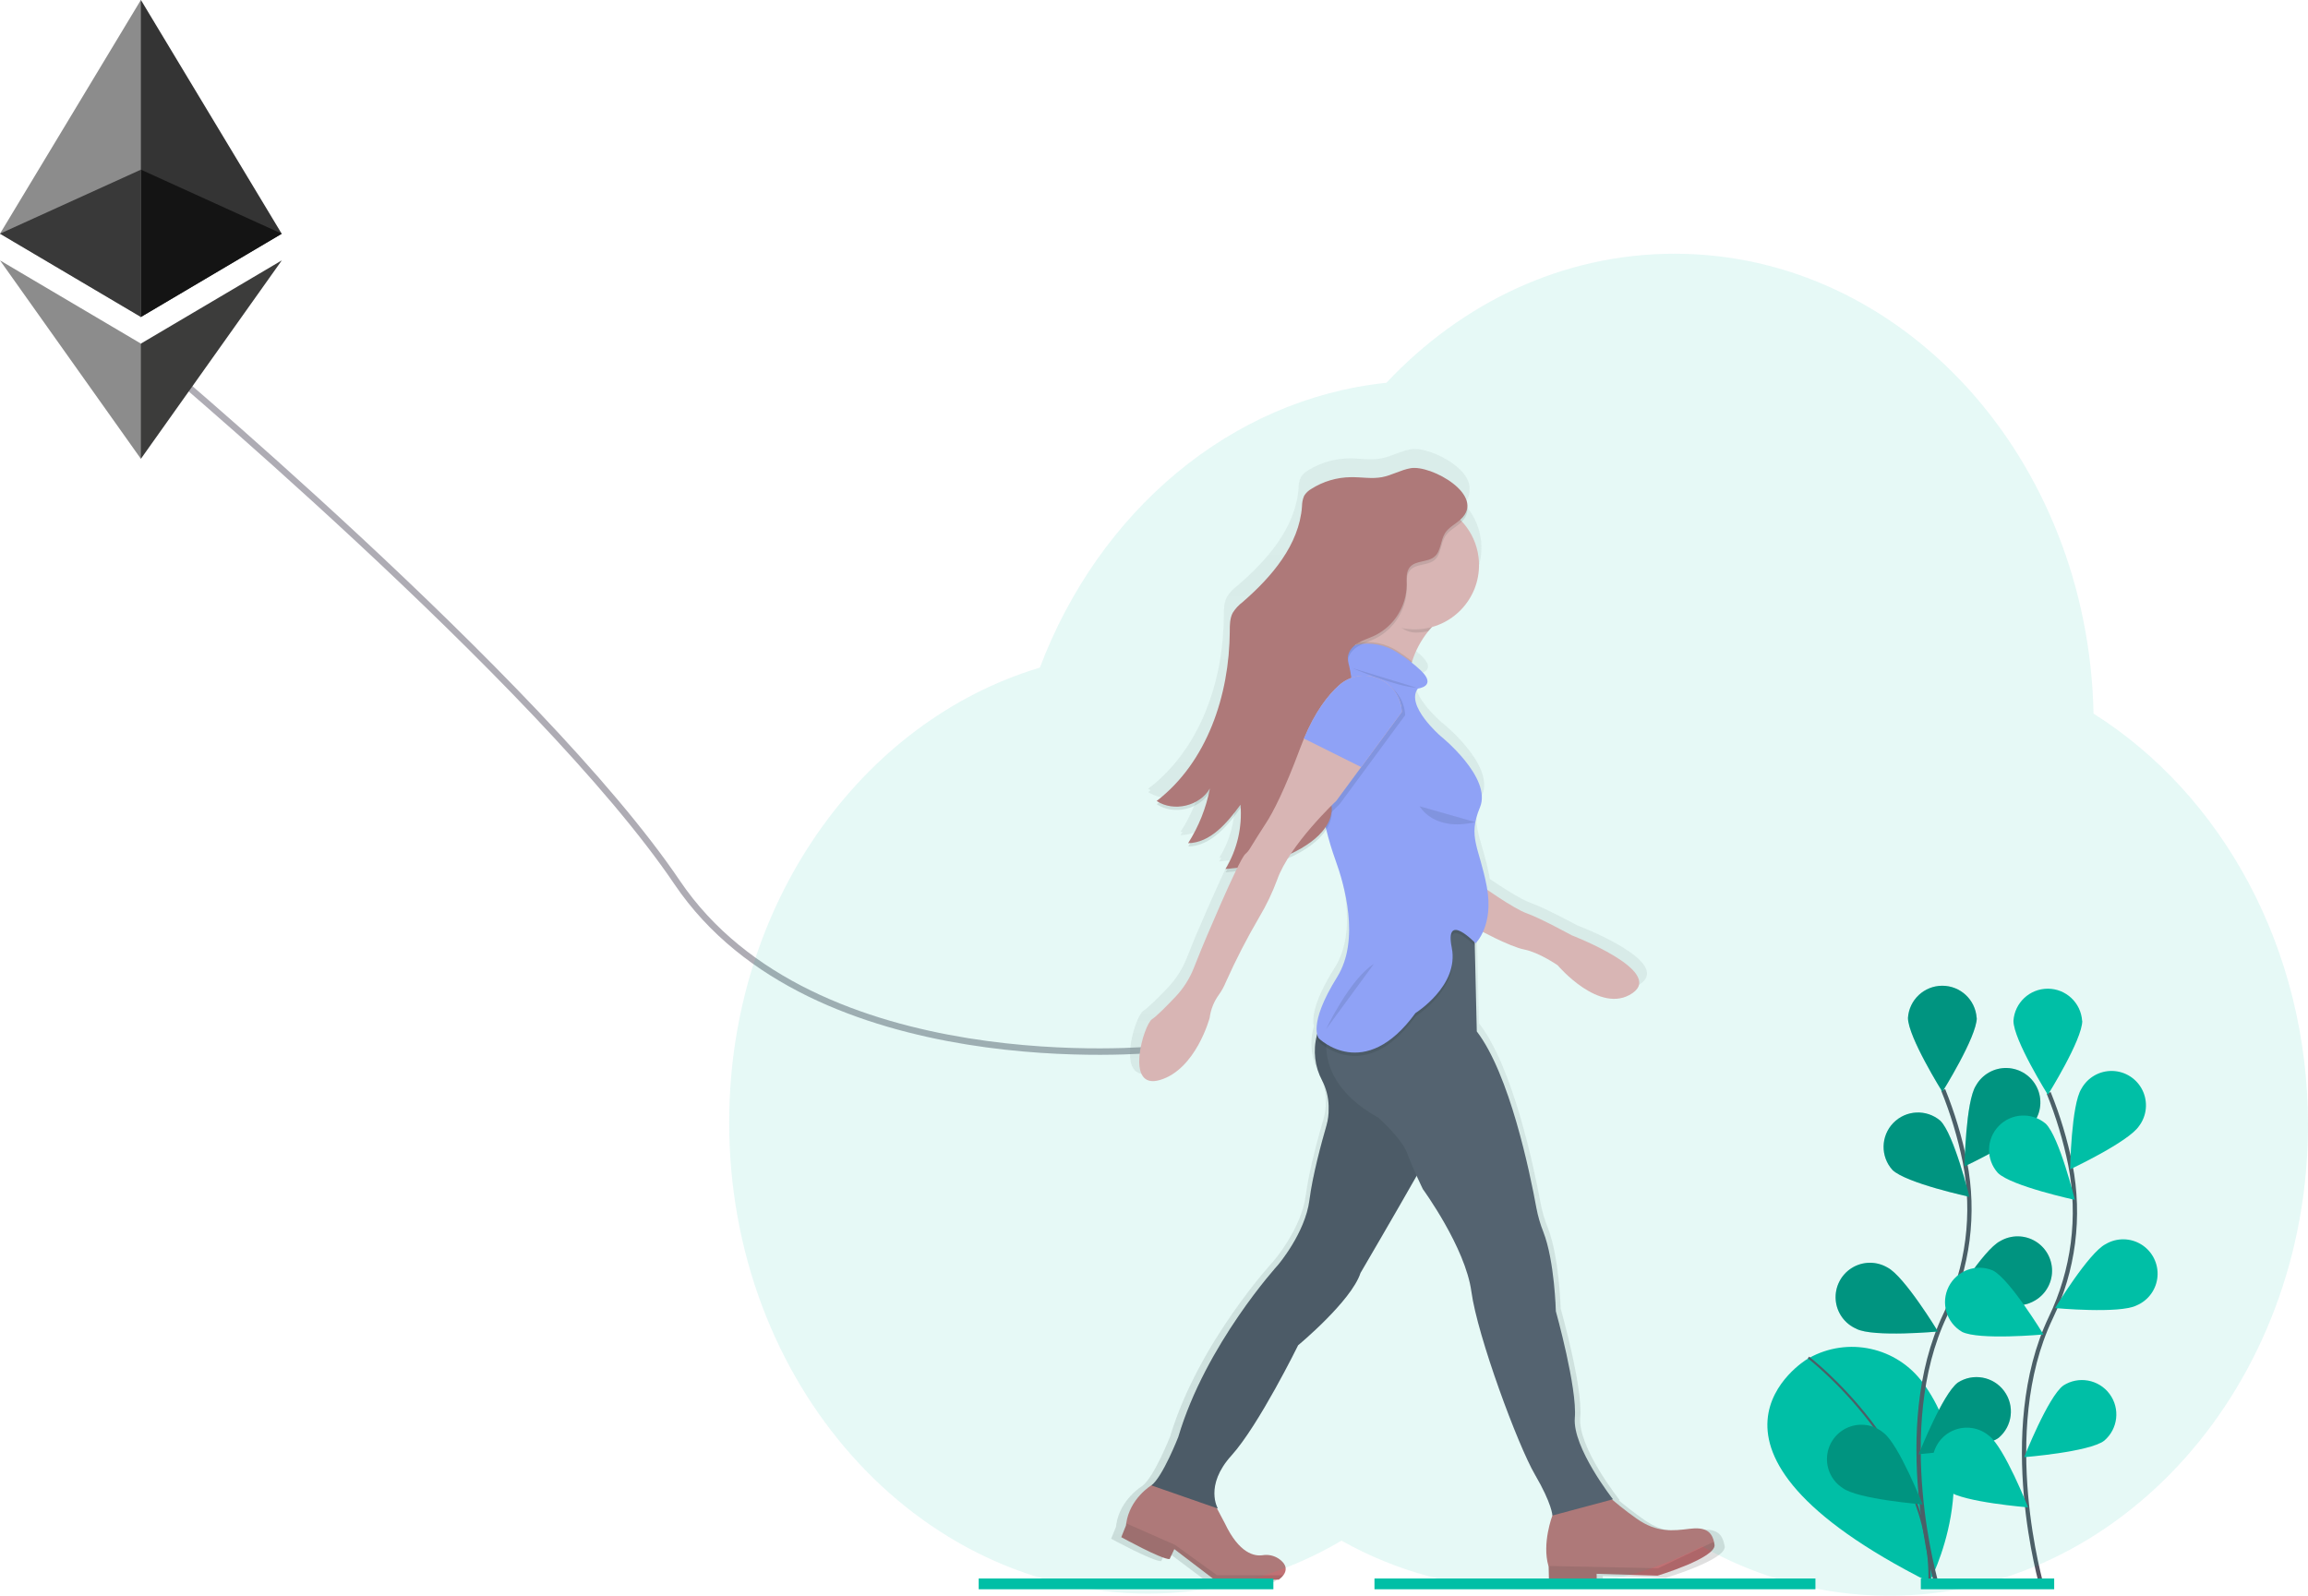
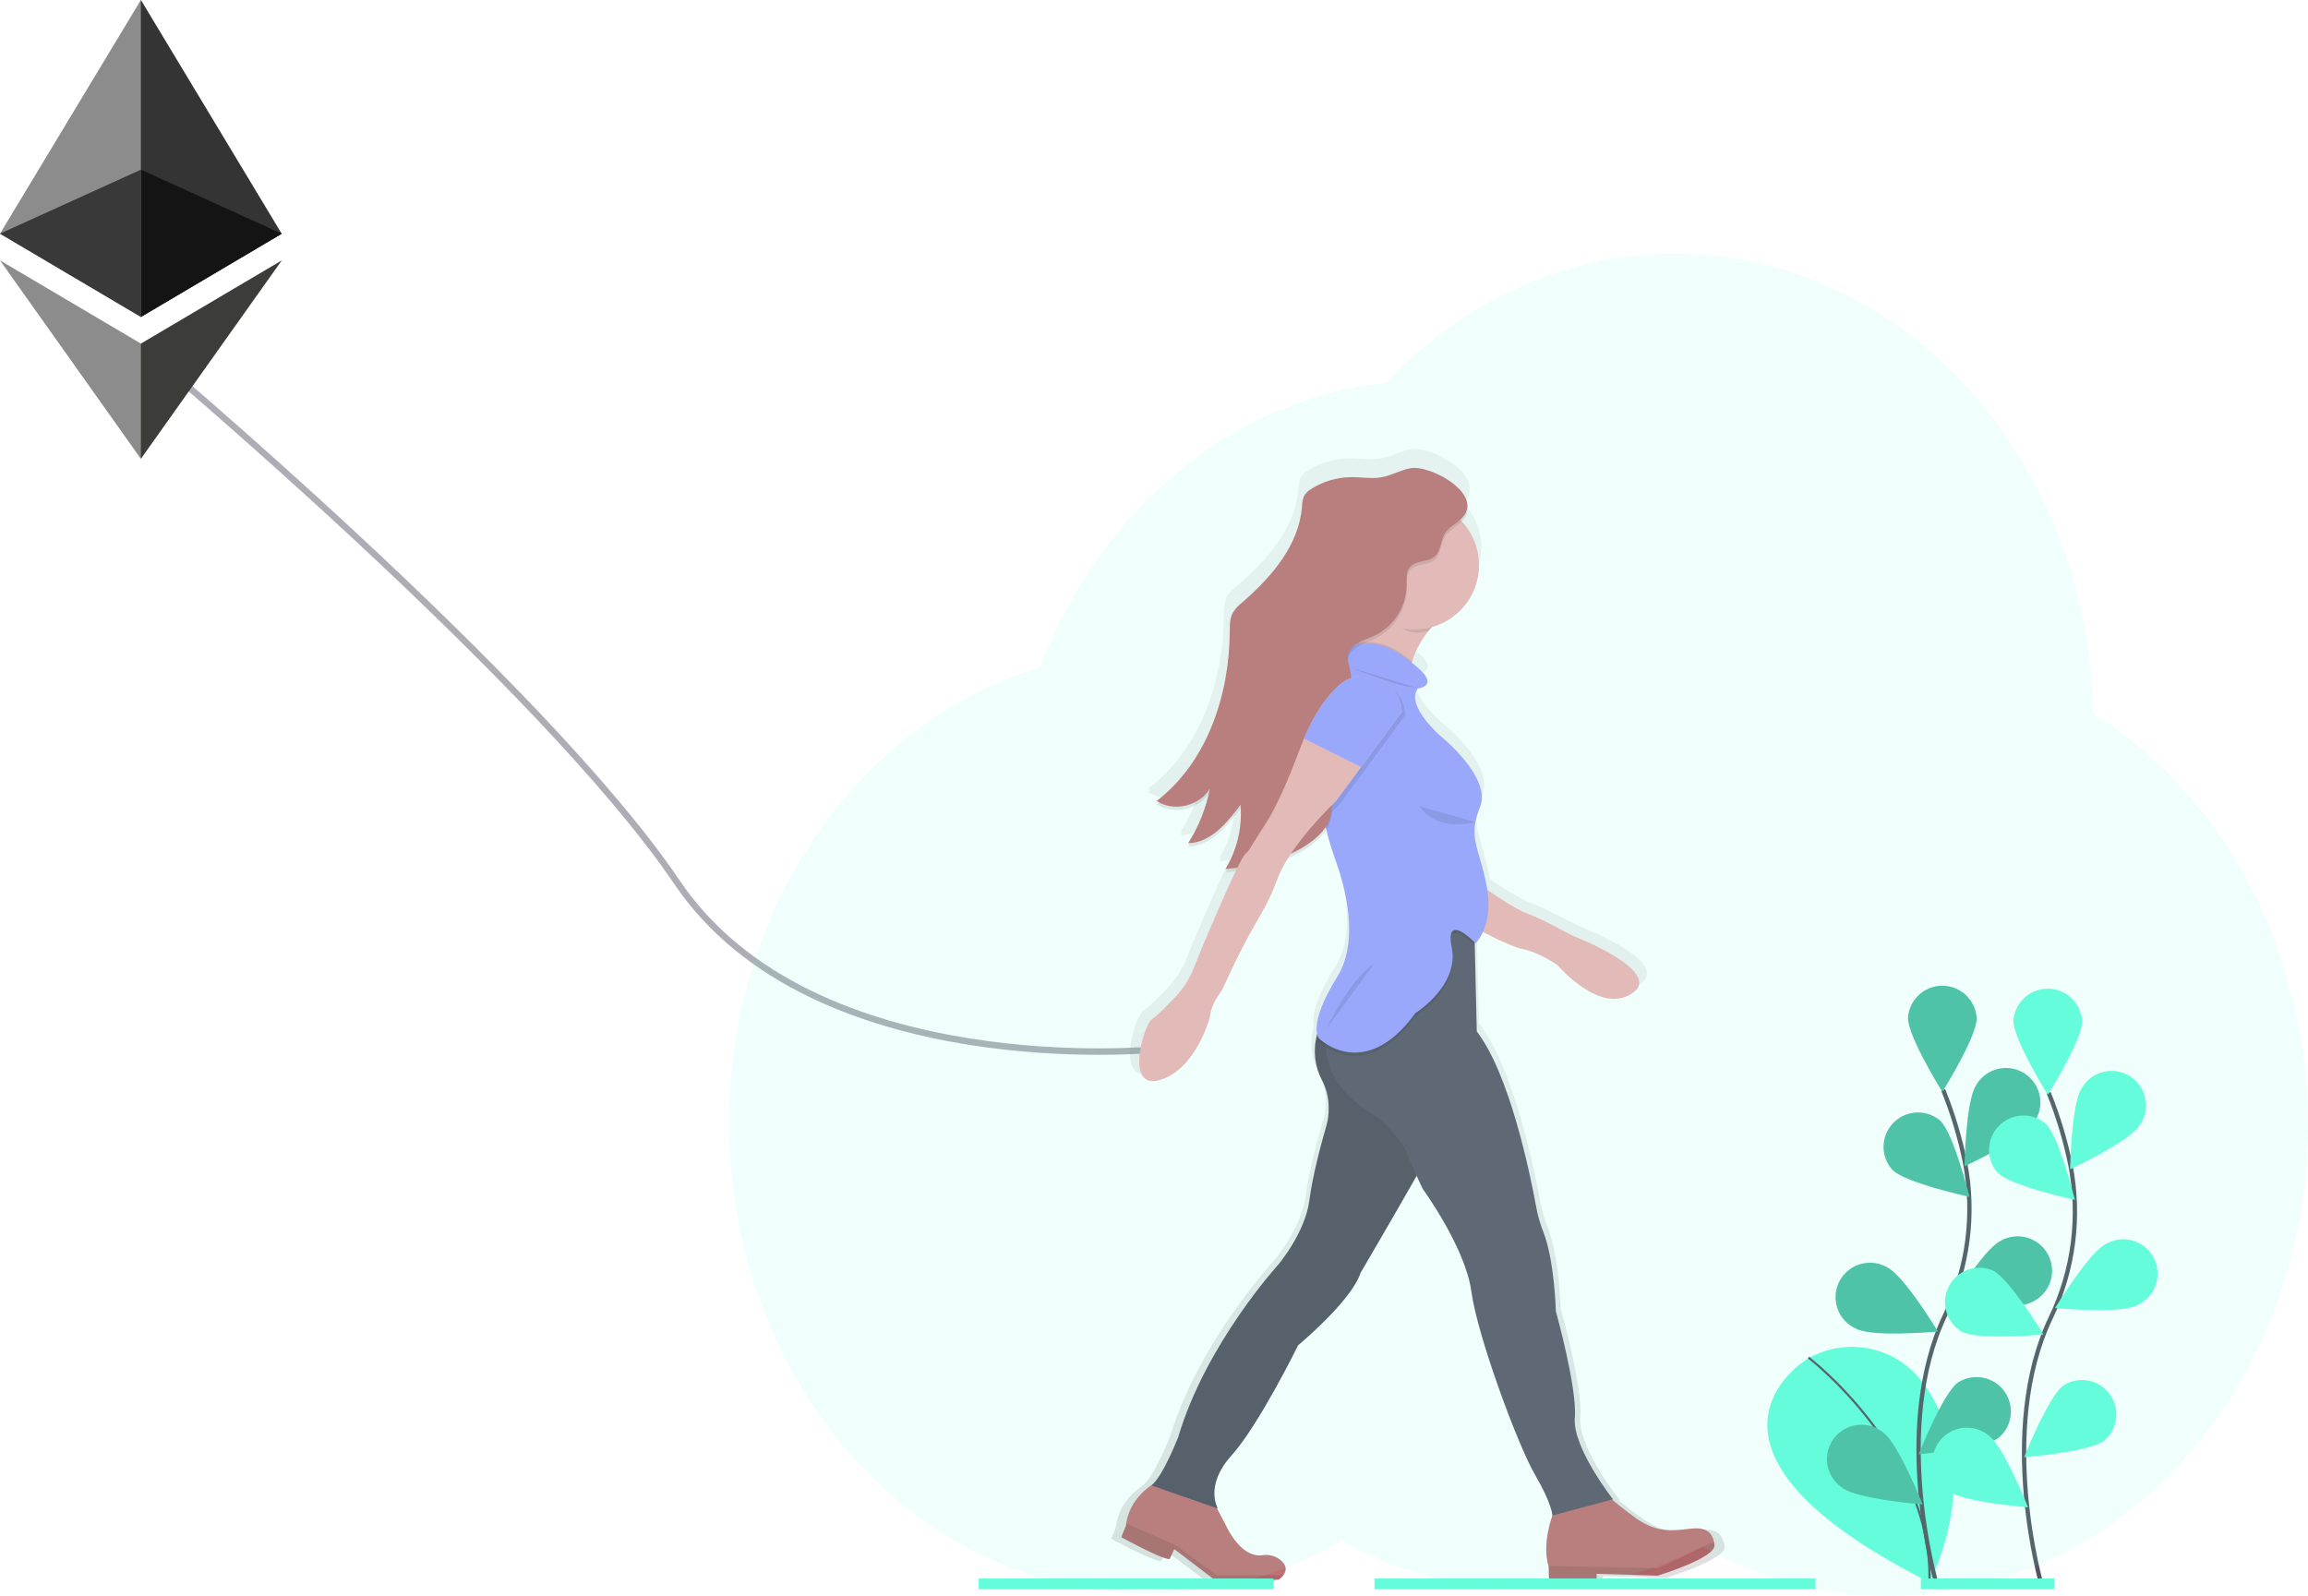
<svg xmlns="http://www.w3.org/2000/svg" id="b1dfe96f-fe37-4185-8264-ce8c2a4cb4b9" data-name="Layer 1" width="1073" height="741.95" viewBox="0 0 1073 741.95">
  <defs>
    <linearGradient id="81c36db9-452d-475d-884d-b278af2ef6e6" x1="717.06" y1="814.6" x2="717.06" y2="285.55" gradientTransform="translate(-12.74 19.35) rotate(-1.34)" gradientUnits="userSpaceOnUse">
      <stop offset="0" stop-color="gray" stop-opacity="0.25" />
      <stop offset="0.54" stop-color="gray" stop-opacity="0.12" />
      <stop offset="1" stop-color="gray" stop-opacity="0.1" />
    </linearGradient>
  </defs>
  <path d="M129.5,240.48S315.09,395.75,378.29,489.31,601,566.95,601,566.95" transform="translate(-63.5 -79.02)" fill="none" stroke="#5d596a" stroke-miterlimit="10" stroke-width="3" opacity="0.5" />
  <path d="M865,796.59c-1.21-5.16-4.51-7-11.78-6.12-7.9,1-15.79,1.93-25.45-4.87-5.12-3.6-9.1-6.78-11.73-9l.43-.11S796.9,752,798.15,737.9s-9.1-50.52-9.1-50.52-.56-23.79-6-37.6a60.66,60.66,0,0,1-3.3-11.21c-3.22-17.42-12.92-63.47-28.64-83.77l-1-40.59,0-1.56.41.41a18.49,18.49,0,0,0,3.5-5.36c4.61,2.37,14.55,7.28,19.93,8.33,7.16,1.39,16,7.43,16,7.43s20.35,23.72,35.94,13.21-29.15-27.42-29.15-27.42-15.24-8.23-21.62-10.42c-4.52-1.55-13.91-7.68-19-11.13q-.13-.83-.3-1.69c-2.94-15.22-7.24-21-5.46-30.39a34.56,34.56,0,0,1,2.21-7c6-14.19-19-33.9-19-33.9s-17-14.43-10.82-22.38c0,0,9.48-1,1.38-8.62-1.39-1.31-2.83-2.52-4.26-3.64.06-.21.12-.41.19-.62a44,44,0,0,1,7.78-14.3c.54-.67,1.12-1.33,1.73-2a30.53,30.53,0,0,0,22.67-30.06,30.06,30.06,0,0,0-8.18-19.92,8,8,0,0,0,2.6-6.82c.82-9.9-19.05-19.9-27.35-18.44-4.73.83-9,3.38-13.74,4.25-4.91.9-10-.08-15,0a36.48,36.48,0,0,0-18.89,5.52A9.62,9.62,0,0,0,668.2,301a12.52,12.52,0,0,0-1,5.14c-1.4,18.21-14.58,33.36-28.58,45.33a18.9,18.9,0,0,0-4.74,5.15c-1.42,2.68-1.39,5.85-1.41,8.87-.22,30.18-10.92,61.88-35.2,80.28.38.24.76.47,1.16.68-.37.29-.74.6-1.12.88,7.89,5.13,19.75,2.63,25-5a73.9,73.9,0,0,1-10,23.49l1-.05c-.33.54-.65,1.08-1,1.61,10.82-.23,18.79-9.66,25.2-18.26.07.83.12,1.67.15,2.5A50.39,50.39,0,0,1,630.33,478l1-.09q-.47.84-1,1.66,2.39-.2,4.78-.49c-6.38,13-16.39,36.7-16.39,36.7L615,525a42.37,42.37,0,0,1-8.63,13.31c-4.05,4.23-9.16,9.37-11.35,10.74-3.9,2.43-13.46,33.88,3.84,28.79s23.86-29.44,23.86-29.44a23.59,23.59,0,0,1,4.49-11,29.5,29.5,0,0,0,3.28-5.89,314.81,314.81,0,0,1,16.11-30.85,107.61,107.61,0,0,0,8.63-17.78,52.4,52.4,0,0,1,5.09-10,56.25,56.25,0,0,0,11-6.13,29.33,29.33,0,0,0,7.43-7.5,141.18,141.18,0,0,0,4.47,14.53c4.2,11.36,11.87,37.66.76,55.25-10.19,16.14-10.41,23.95-9.65,27.17,0,.17-.1.34-.15.52a29.21,29.21,0,0,0,2.55,21.42,27.47,27.47,0,0,1,3.13,11.91l0,1.19a26.63,26.63,0,0,1-1.08,8.14c-2.17,7.36-6.69,23.58-8.2,35.33-2,15.66-15.11,30.79-15.11,30.79s-34.75,37.5-48,81.52c0,0-7.47,18.91-12.92,22.94,0,0-10.37,6.17-12.1,18,0,.32-.09.64-.12,1l-2.25,5.52S599.4,805,603.36,804.9l2.26-4.74,20.15,15.14,30.07-.7a9.49,9.49,0,0,0,2.17-2c1.44-1.88,2.29-4.82-2.27-7.88a10.93,10.93,0,0,0-7.66-1.61c-3.87.57-11.27-.72-18.2-15.19l-3.82-7.12.49.17s-6.59-10.77,6.54-25.13,32-52.26,32-52.26,25.64-20.89,30.08-34.27c0,0,17.1-28.87,27-46,1.65,3.58,3,6.29,3,6.29s20.44,27.62,23.31,48.63S770.74,751,779,764.88s8.37,19.32,8.37,19.32-5.12,13.12-1.91,23.9l.1.34.15,6.24,23,.24-.07-3.12,29.32.87s28.31-8.47,27.37-14.69Q865.16,797.25,865,796.59Z" transform="translate(-63.5 -79.02)" fill="url(#81c36db9-452d-475d-884d-b278af2ef6e6)" />
  <path d="M737.08,363.61a46,46,0,0,0-9.56,8.9,43.36,43.36,0,0,0-7.52,14,38.63,38.63,0,0,0-2,12.74l-14.85-12.67-19,4.28A60,60,0,0,0,694.32,378a64.36,64.36,0,0,0,6-13.47,49.88,49.88,0,0,0,2.09-9.34S757.43,349.35,737.08,363.61Z" transform="translate(-63.5 -79.02)" fill="#efb4b6" />
  <path d="M660.12,811.48a9.22,9.22,0,0,1-2.1,2l-29.09.68L609.44,799.3l-2.19,4.65c-3.83.09-22.45-10.2-22.45-10.2l2.17-5.41c0-.32.07-.64.12-1,1.67-11.66,11.7-17.7,11.7-17.7l3.79-1.62,23.11,5.59,7.21,13.62c6.71,14.2,13.86,15.47,17.61,14.91a10.45,10.45,0,0,1,7.41,1.58C662.34,806.75,661.51,809.64,660.12,811.48Z" transform="translate(-63.5 -79.02)" fill="#c17174" />
  <path d="M860.59,797.24c.91,6.11-26.47,14.41-26.47,14.41l-28.36-.87.07,3.06-22.21-.25-.14-6.12-.1-.33c-3.1-10.58,1.84-23.45,1.84-23.45l2.21-3.88,22.05-6.64a148.35,148.35,0,0,0,14.83,11.91c9.35,6.67,17,5.73,24.62,4.78,7-.87,10.23.95,11.4,6Q860.48,796.52,860.59,797.24Z" transform="translate(-63.5 -79.02)" fill="#c17174" />
  <path d="M728.41,614.24c-.73,1.56-3.13,5.89-6.32,11.52C712.57,642.58,696,670.9,696,670.9,691.75,684,667,704.52,667,704.52s-18.27,37.19-31,51.27-6.31,24.65-6.31,24.65l-30.89-10.76c5.27-4,12.49-22.5,12.49-22.5,12.77-43.19,46.37-80,46.37-80s12.67-14.85,14.61-30.21c1.45-11.53,5.82-27.44,7.92-34.66a26.48,26.48,0,0,0,1-8l0-1.17a27.27,27.27,0,0,0-3-11.68,29,29,0,0,1-2.48-21,24.18,24.18,0,0,1,3-7.1l7.55-2.2L713,543.38s1.65,5.81,3.88,14.12C722.05,576.89,730.45,609.9,728.41,614.24Z" transform="translate(-63.5 -79.02)" fill="#5d596a" />
  <path d="M728.41,614.24c-.73,1.56-3.13,5.89-6.32,11.52C712.57,642.58,696,670.9,696,670.9,691.75,684,667,704.52,667,704.52s-18.27,37.19-31,51.27-6.31,24.65-6.31,24.65l-30.89-10.76c5.27-4,12.49-22.5,12.49-22.5,12.77-43.19,46.37-80,46.37-80s12.67-14.85,14.61-30.21c1.45-11.53,5.82-27.44,7.92-34.66a26.48,26.48,0,0,0,1-8l0-1.17a27.27,27.27,0,0,0-3-11.68,29,29,0,0,1-2.48-21,24.18,24.18,0,0,1,3-7.1l7.55-2.2L713,543.38s1.65,5.81,3.88,14.12C722.05,576.89,730.45,609.9,728.41,614.24Z" transform="translate(-63.5 -79.02)" opacity="0.1" />
  <path d="M813.38,776.14l-28.16,7.55s-.13-5.36-8.1-19-26.78-64.47-29.56-85.08S725,631.93,725,631.93s-1.3-2.66-2.9-6.17c-1.48-3.25-3.2-7.22-4.38-10.5-2.46-6.83-13.41-16.53-13.41-16.53-20-11.12-24-24.43-24.23-32.76a23.54,23.54,0,0,1,1.07-8.05l5.14-6.74L696,538.42l32.87-35.23,20,4.13,1.2,51.28c15.21,19.92,24.61,65.1,27.73,82.2a60.2,60.2,0,0,0,3.2,11c5.27,13.55,5.82,36.89,5.82,36.89s10,35.76,8.82,49.57S813.38,776.14,813.38,776.14Z" transform="translate(-63.5 -79.02)" fill="#5d596a" />
  <path d="M751.54,490.4s15.58,11.12,21.75,13.28,20.92,10.23,20.92,10.23,43.28,16.6,28.2,26.91-34.77-13-34.77-13-8.56-5.93-15.49-7.3-21.66-9.45-21.66-9.45Z" transform="translate(-63.5 -79.02)" fill="#efb4b6" />
  <path d="M737.08,363.61a46,46,0,0,0-9.56,8.9,30,30,0,0,1-5.53.64c-8.42.2-12.78-9-18.34-14.5,1.75-5.56-1.23-3.42-1.23-3.42S757.43,349.35,737.08,363.61Z" transform="translate(-63.5 -79.02)" opacity="0.1" />
  <circle cx="721.26" cy="341.77" r="29.86" transform="translate(-71.31 -62.04) rotate(-1.34)" fill="#efb4b6" />
  <path d="M718,399.29l-14.85-12.67-19,4.28A60,60,0,0,0,694.32,378l.13,0a25.56,25.56,0,0,1,18.49,3.53,75.69,75.69,0,0,1,7.06,5A38.63,38.63,0,0,0,718,399.29Z" transform="translate(-63.5 -79.02)" opacity="0.1" />
  <path d="M748.87,507.31l.27,11.45c-2.31-2.31-13.79-13.22-10.66,2.58,3.47,17.53-16.9,30.26-16.9,30.26a73,73,0,0,1-4.74,5.89C700.68,575.4,686.36,570,680.07,566a21.75,21.75,0,0,1-3.4-2.59,5.43,5.43,0,0,1-1-2.9,24.18,24.18,0,0,1,3-7.1l7.55-2.2L696,538.42l32.87-35.23Z" transform="translate(-63.5 -79.02)" opacity="0.1" />
  <path d="M749.5,517.63s-14.53-15.36-11.05,2.17-16.9,30.26-16.9,30.26c-23.74,32.72-44.91,11.77-44.91,11.77s-5.5-6,8.52-28.54c10.74-17.26,3.32-43.06-.75-54.21A140.5,140.5,0,0,1,680,464.38l-1-4L676.68,451a100.58,100.58,0,0,1-2.5-33.43,95.92,95.92,0,0,1,4.66-22c1.54-4.56,3.27-8.48,5.13-10.82a17.37,17.37,0,0,1,10.49-6A25.52,25.52,0,0,1,713,382.32a69.39,69.39,0,0,1,11,8.4c7.83,7.47-1.33,8.46-1.33,8.46-5.94,7.8,10.47,22,10.47,22s24.19,19.34,18.39,33.27-.33,18.39,3.16,36.69S749.5,517.63,749.5,517.63Z" transform="translate(-63.5 -79.02)" fill="#9f9eff" />
  <path d="M719.28,298.26c-4.58.82-8.72,3.31-13.29,4.16-4.75.88-9.63-.08-14.47,0a34.9,34.9,0,0,0-18.27,5.41,9.35,9.35,0,0,0-3.4,3.22,12.43,12.43,0,0,0-1,5c-1.35,17.87-14.09,32.73-27.63,44.46a18.43,18.43,0,0,0-4.59,5c-1.38,2.63-1.34,5.74-1.36,8.71-.2,29.61-10.54,60.71-34,78.76,7.92,5.23,20,2.39,24.76-5.82a73,73,0,0,1-10.14,25.46c10.46-.22,18.17-9.48,24.37-17.91a49.89,49.89,0,0,1-7,29.92c14-1.21,28.3-4.23,39.62-12.51,5.18-3.79,9.89-9.31,9.78-15.73-.06-3.68-1.7-7.11-2.87-10.6-3.05-9.08-2.32-20.53,5.23-26.42a28.52,28.52,0,0,0,4-3.16c1.73-1.94,2.34-4.61,2.69-7.19a51.33,51.33,0,0,0-.94-18.82,13.85,13.85,0,0,1-.61-4c.17-2.83,2.3-5.2,4.72-6.66s5.18-2.26,7.75-3.47a26.58,26.58,0,0,0,14.89-23.5c0-2.87-.38-6.07,1.44-8.28,2.69-3.28,8.28-2.16,11.5-4.91,3.05-2.61,2.71-7.47,4.84-10.88,1.75-2.8,5-4.29,7.37-6.54C754.57,311,728.89,296.55,719.28,298.26Z" transform="translate(-63.5 -79.02)" opacity="0.1" />
  <path d="M716.76,411.38v.19L697.9,437.18l-11.56,15.69s-3.15,3-7.36,7.51L676.68,451a100.58,100.58,0,0,1-2.5-33.43c4.37-8.72,9.07-14.56,13.47-18.49A17.51,17.51,0,0,1,716.76,411.38Z" transform="translate(-63.5 -79.02)" opacity="0.1" />
  <path d="M719.24,296.73c-4.58.82-8.72,3.31-13.29,4.16-4.75.88-9.63-.08-14.47,0a34.9,34.9,0,0,0-18.27,5.41,9.35,9.35,0,0,0-3.4,3.22,12.43,12.43,0,0,0-1,5c-1.35,17.87-14.09,32.73-27.63,44.46a18.43,18.43,0,0,0-4.59,5c-1.38,2.63-1.34,5.74-1.36,8.71-.2,29.61-10.54,60.71-34,78.76,7.92,5.23,20,2.39,24.76-5.82a73,73,0,0,1-10.14,25.46c10.46-.22,18.17-9.48,24.37-17.91a49.89,49.89,0,0,1-7,29.92c14-1.21,28.3-4.23,39.62-12.51,5.18-3.79,9.89-9.31,9.78-15.73-.06-3.68-1.7-7.11-2.87-10.6-3.05-9.08-2.32-20.53,5.23-26.42a28.52,28.52,0,0,0,4-3.16c1.73-1.94,2.34-4.61,2.69-7.19a51.33,51.33,0,0,0-.94-18.82,13.85,13.85,0,0,1-.61-4c.17-2.83,2.3-5.2,4.72-6.66s5.18-2.26,7.75-3.47a26.58,26.58,0,0,0,14.89-23.5c0-2.87-.38-6.07,1.44-8.28,2.69-3.28,8.28-2.16,11.5-4.91,3.05-2.61,2.71-7.47,4.84-10.88,1.75-2.8,5-4.29,7.37-6.54C754.53,309.43,728.85,295,719.24,296.73Z" transform="translate(-63.5 -79.02)" fill="#c17174" />
  <path d="M715.19,409.88v.19l-18.87,25.61-11.56,15.69S663,471.8,657.29,488a106.16,106.16,0,0,1-8.34,17.44,310.22,310.22,0,0,0-15.57,30.26,29,29,0,0,1-3.17,5.77,23.34,23.34,0,0,0-4.34,10.82s-6.33,23.89-23.06,28.88-7.5-25.86-3.73-28.25c2.12-1.34,7.06-6.38,11-10.53a41.6,41.6,0,0,0,8.34-13.06l3.65-9.11s17.4-41.76,20.41-44.13a10.2,10.2,0,0,0,2.2-2.66c2.41-3.93,4.86-7.83,7.38-11.69,3.31-5.05,8.55-15.15,16.06-35.27.53-1.41,1.06-2.77,1.61-4.07,5.13-12.32,11-20,16.37-24.82A17.51,17.51,0,0,1,715.19,409.88Z" transform="translate(-63.5 -79.02)" fill="#efb4b6" />
  <path d="M715.19,409.88v.19l-18.87,25.61-26.62-13.26c5.13-12.32,11-20,16.37-24.82A17.51,17.51,0,0,1,715.19,409.88Z" transform="translate(-63.5 -79.02)" fill="#9f9eff" />
  <path d="M691.83,389.54s20.41,8.74,30.38,9.27" transform="translate(-63.5 -79.02)" opacity="0.1" />
  <path d="M860.59,797.24c.91,6.11-26.47,14.41-26.47,14.41l-28.36-.87.07,3.06-22.21-.25-.14-6.12-.1-.33,51,1.06,25.9-12.32Q860.48,796.52,860.59,797.24Z" transform="translate(-63.5 -79.02)" opacity="0.1" />
  <path d="M660.12,811.48a9.22,9.22,0,0,1-2.1,2l-29.09.68L609.44,799.3l-2.19,4.65c-3.83.09-22.45-10.2-22.45-10.2l2.17-5.41c0-.32.07-.64.12-1l22.69,10,19.48,14.09Z" transform="translate(-63.5 -79.02)" opacity="0.1" />
  <path d="M680,557.56s10.94-23.23,22.26-30.39" transform="translate(-63.5 -79.02)" opacity="0.1" />
  <path d="M723.5,453.91s6.41,11.95,25.83,7.36" transform="translate(-63.5 -79.02)" opacity="0.1" />
-   <path d="M903.48,711.08s-67.63,40.8,57,103.62c0,0,27.46-51-2.9-92.57a40.94,40.94,0,0,0-53.12-11.64Z" transform="translate(-63.5 -79.02)" fill="#00bfa6" />
+   <path d="M903.48,711.08s-67.63,40.8,57,103.62c0,0,27.46-51-2.9-92.57a40.94,40.94,0,0,0-53.12-11.64Z" transform="translate(-63.5 -79.02)" fill="#64fcda" />
  <path d="M904.26,710.22s57.88,44.28,56.25,104.48" transform="translate(-63.5 -79.02)" fill="none" stroke="#535461" stroke-miterlimit="10" />
  <path d="M963.79,815.44s-21.19-72,4-124.91a113.65,113.65,0,0,0,9.19-71.3,191.13,191.13,0,0,0-10.09-33.46" transform="translate(-63.5 -79.02)" fill="none" stroke="#535461" stroke-miterlimit="10" stroke-width="2" />
-   <path d="M982.52,552.3c0,8.82-16,34.39-16,34.39s-16-25.57-16-34.39a16,16,0,0,1,31.93,0Z" transform="translate(-63.5 -79.02)" fill="#00bfa6" />
-   <path d="M1008.91,601.15c-4.79,7.4-32.09,20.19-32.09,20.19s.5-30.14,5.29-37.54a16,16,0,1,1,26.8,17.36Z" transform="translate(-63.5 -79.02)" fill="#00bfa6" />
-   <path d="M1007.76,684.61c-7.87,4-37.89,1.23-37.89,1.23s15.64-25.77,23.52-29.74a16,16,0,1,1,14.38,28.51Z" transform="translate(-63.5 -79.02)" fill="#00bfa6" />
-   <path d="M992.67,747.57c-7.09,5.24-37.14,7.61-37.14,7.61s11.06-28,18.15-33.29a16,16,0,0,1,19,25.67Z" transform="translate(-63.5 -79.02)" fill="#00bfa6" />
-   <path d="M943.3,623c6.32,6.14,35.79,12.51,35.79,12.51s-7.22-29.27-13.54-35.41A16,16,0,0,0,943.3,623Z" transform="translate(-63.5 -79.02)" fill="#00bfa6" />
-   <path d="M926.58,696.9c7.87,4,37.89,1.23,37.89,1.23S948.83,672.35,941,668.38a16,16,0,1,0-14.38,28.51Z" transform="translate(-63.5 -79.02)" fill="#00bfa6" />
-   <path d="M920.18,770.91c7.09,5.24,37.14,7.61,37.14,7.61s-11.06-28-18.15-33.29a16,16,0,1,0-19,25.67Z" transform="translate(-63.5 -79.02)" fill="#00bfa6" />
+   <path d="M982.52,552.3c0,8.82-16,34.39-16,34.39s-16-25.57-16-34.39a16,16,0,0,1,31.93,0Z" transform="translate(-63.5 -79.02)" fill="#64fcda" />
+   <path d="M1008.91,601.15c-4.79,7.4-32.09,20.19-32.09,20.19s.5-30.14,5.29-37.54a16,16,0,1,1,26.8,17.36Z" transform="translate(-63.5 -79.02)" fill="#64fcda" />
+   <path d="M1007.76,684.61c-7.87,4-37.89,1.23-37.89,1.23s15.64-25.77,23.52-29.74a16,16,0,1,1,14.38,28.51Z" transform="translate(-63.5 -79.02)" fill="#64fcda" />
+   <path d="M992.67,747.57c-7.09,5.24-37.14,7.61-37.14,7.61s11.06-28,18.15-33.29a16,16,0,0,1,19,25.67Z" transform="translate(-63.5 -79.02)" fill="#64fcda" />
+   <path d="M943.3,623c6.32,6.14,35.79,12.51,35.79,12.51s-7.22-29.27-13.54-35.41A16,16,0,0,0,943.3,623Z" transform="translate(-63.5 -79.02)" fill="#64fcda" />
+   <path d="M926.58,696.9c7.87,4,37.89,1.23,37.89,1.23S948.83,672.35,941,668.38a16,16,0,1,0-14.38,28.51Z" transform="translate(-63.5 -79.02)" fill="#64fcda" />
+   <path d="M920.18,770.91c7.09,5.24,37.14,7.61,37.14,7.61s-11.06-28-18.15-33.29a16,16,0,1,0-19,25.67Z" transform="translate(-63.5 -79.02)" fill="#64fcda" />
  <path d="M982.52,552.3c0,8.82-16,34.39-16,34.39s-16-25.57-16-34.39a16,16,0,0,1,31.93,0Z" transform="translate(-63.5 -79.02)" opacity="0.25" />
  <path d="M1008.91,601.15c-4.79,7.4-32.09,20.19-32.09,20.19s.5-30.14,5.29-37.54a16,16,0,1,1,26.8,17.36Z" transform="translate(-63.5 -79.02)" opacity="0.25" />
  <path d="M1007.76,684.61c-7.87,4-37.89,1.23-37.89,1.23s15.64-25.77,23.52-29.74a16,16,0,1,1,14.38,28.51Z" transform="translate(-63.5 -79.02)" opacity="0.25" />
  <path d="M992.67,747.57c-7.09,5.24-37.14,7.61-37.14,7.61s11.06-28,18.15-33.29a16,16,0,0,1,19,25.67Z" transform="translate(-63.5 -79.02)" opacity="0.25" />
  <path d="M943.3,623c6.32,6.14,35.79,12.51,35.79,12.51s-7.22-29.27-13.54-35.41A16,16,0,0,0,943.3,623Z" transform="translate(-63.5 -79.02)" opacity="0.25" />
  <path d="M926.58,696.9c7.87,4,37.89,1.23,37.89,1.23S948.83,672.35,941,668.38a16,16,0,1,0-14.38,28.51Z" transform="translate(-63.5 -79.02)" opacity="0.25" />
  <path d="M920.18,770.91c7.09,5.24,37.14,7.61,37.14,7.61s-11.06-28-18.15-33.29a16,16,0,1,0-19,25.67Z" transform="translate(-63.5 -79.02)" opacity="0.25" />
  <path d="M1012.83,816.81s-21.19-72,4-124.91a113.65,113.65,0,0,0,9.19-71.3,191.13,191.13,0,0,0-10.09-33.46" transform="translate(-63.5 -79.02)" fill="none" stroke="#535461" stroke-miterlimit="10" stroke-width="2" />
-   <path d="M1031.56,553.67c0,8.82-16,34.39-16,34.39s-16-25.57-16-34.39a16,16,0,0,1,31.93,0Z" transform="translate(-63.5 -79.02)" fill="#00bfa6" />
-   <path d="M1058,602.52c-4.79,7.4-32.09,20.19-32.09,20.19s.5-30.14,5.29-37.54a16,16,0,1,1,26.8,17.36Z" transform="translate(-63.5 -79.02)" fill="#00bfa6" />
-   <path d="M1056.8,686c-7.87,4-37.89,1.23-37.89,1.23s15.64-25.77,23.52-29.74A16,16,0,1,1,1056.8,686Z" transform="translate(-63.5 -79.02)" fill="#00bfa6" />
-   <path d="M1041.7,748.94c-7.09,5.24-37.14,7.61-37.14,7.61s11.06-28,18.15-33.29a16,16,0,0,1,19,25.67Z" transform="translate(-63.5 -79.02)" fill="#00bfa6" />
-   <path d="M992.33,624.41c6.32,6.14,35.79,12.51,35.79,12.51s-7.22-29.27-13.54-35.41a16,16,0,0,0-22.25,22.9Z" transform="translate(-63.5 -79.02)" fill="#00bfa6" />
-   <path d="M975.62,698.27c7.87,4,37.89,1.23,37.89,1.23S997.87,673.72,990,669.75a16,16,0,0,0-14.38,28.51Z" transform="translate(-63.5 -79.02)" fill="#00bfa6" />
-   <path d="M969.22,772.28c7.09,5.24,37.14,7.61,37.14,7.61s-11.06-28-18.15-33.29a16,16,0,1,0-19,25.67Z" transform="translate(-63.5 -79.02)" fill="#00bfa6" />
-   <rect x="455" y="733.95" width="137" height="5" fill="#00bfa6" />
-   <rect x="639" y="733.95" width="205" height="5" fill="#00bfa6" />
-   <rect x="893" y="733.95" width="62" height="5" fill="#00bfa6" />
+   <path d="M1031.56,553.67c0,8.82-16,34.39-16,34.39s-16-25.57-16-34.39a16,16,0,0,1,31.93,0Z" transform="translate(-63.5 -79.02)" fill="#64fcda" />
+   <path d="M1058,602.52c-4.79,7.4-32.09,20.19-32.09,20.19s.5-30.14,5.29-37.54a16,16,0,1,1,26.8,17.36Z" transform="translate(-63.5 -79.02)" fill="#64fcda" />
+   <path d="M1056.8,686c-7.87,4-37.89,1.23-37.89,1.23s15.64-25.77,23.52-29.74A16,16,0,1,1,1056.8,686Z" transform="translate(-63.5 -79.02)" fill="#64fcda" />
+   <path d="M1041.7,748.94c-7.09,5.24-37.14,7.61-37.14,7.61s11.06-28,18.15-33.29a16,16,0,0,1,19,25.67Z" transform="translate(-63.5 -79.02)" fill="#64fcda" />
+   <path d="M992.33,624.41c6.32,6.14,35.79,12.51,35.79,12.51s-7.22-29.27-13.54-35.41a16,16,0,0,0-22.25,22.9Z" transform="translate(-63.5 -79.02)" fill="#64fcda" />
+   <path d="M975.62,698.27c7.87,4,37.89,1.23,37.89,1.23S997.87,673.72,990,669.75a16,16,0,0,0-14.38,28.51Z" transform="translate(-63.5 -79.02)" fill="#64fcda" />
+   <path d="M969.22,772.28c7.09,5.24,37.14,7.61,37.14,7.61s-11.06-28-18.15-33.29a16,16,0,1,0-19,25.67Z" transform="translate(-63.5 -79.02)" fill="#64fcda" />
+   <rect x="455" y="733.95" width="137" height="5" fill="#64fcda" />
+   <rect x="639" y="733.95" width="205" height="5" fill="#64fcda" />
+   <rect x="893" y="733.95" width="62" height="5" fill="#64fcda" />
  <path d="M129,79l-1.43,4.86V225l1.43,1.43,65.48-38.71Z" transform="translate(-63.5 -79.02)" fill="#343434" />
  <path d="M129,79,63.5,187.67,129,226.38V79Z" transform="translate(-63.5 -79.02)" fill="#8c8c8c" />
  <path d="M129,238.78l-.81,1V290l.81,2.35,65.52-92.27Z" transform="translate(-63.5 -79.02)" fill="#3c3c3b" />
  <path d="M129,292.36V238.78L63.5,200.09Z" transform="translate(-63.5 -79.02)" fill="#8c8c8c" />
  <path d="M129,226.38l65.48-38.7L129,157.91Z" transform="translate(-63.5 -79.02)" fill="#141414" />
  <path d="M63.5,187.67,129,226.38V157.91Z" transform="translate(-63.5 -79.02)" fill="#393939" />
-   <path d="M1036.8,410.83C1034.36,292.26,948.09,197,842,197c-51.89,0-99,22.8-133.95,60-72.65,7.6-133.73,60-161.11,132.44C463.77,414.35,402.5,499.61,402.5,601c0,121,87.23,219,194.84,219a177,177,0,0,0,89.84-24.63A175.87,175.87,0,0,0,854.8,798,176.76,176.76,0,0,0,941.66,821c107.61,0,194.84-98,194.84-219C1136.5,519.86,1096.29,448.32,1036.8,410.83Z" transform="translate(-63.5 -79.02)" fill="#00bfa6" opacity="0.1" />
+   <path d="M1036.8,410.83C1034.36,292.26,948.09,197,842,197c-51.89,0-99,22.8-133.95,60-72.65,7.6-133.73,60-161.11,132.44C463.77,414.35,402.5,499.61,402.5,601c0,121,87.23,219,194.84,219a177,177,0,0,0,89.84-24.63A175.87,175.87,0,0,0,854.8,798,176.76,176.76,0,0,0,941.66,821c107.61,0,194.84-98,194.84-219C1136.5,519.86,1096.29,448.32,1036.8,410.83Z" transform="translate(-63.5 -79.02)" fill="#64fcda" opacity="0.1" />
</svg>
